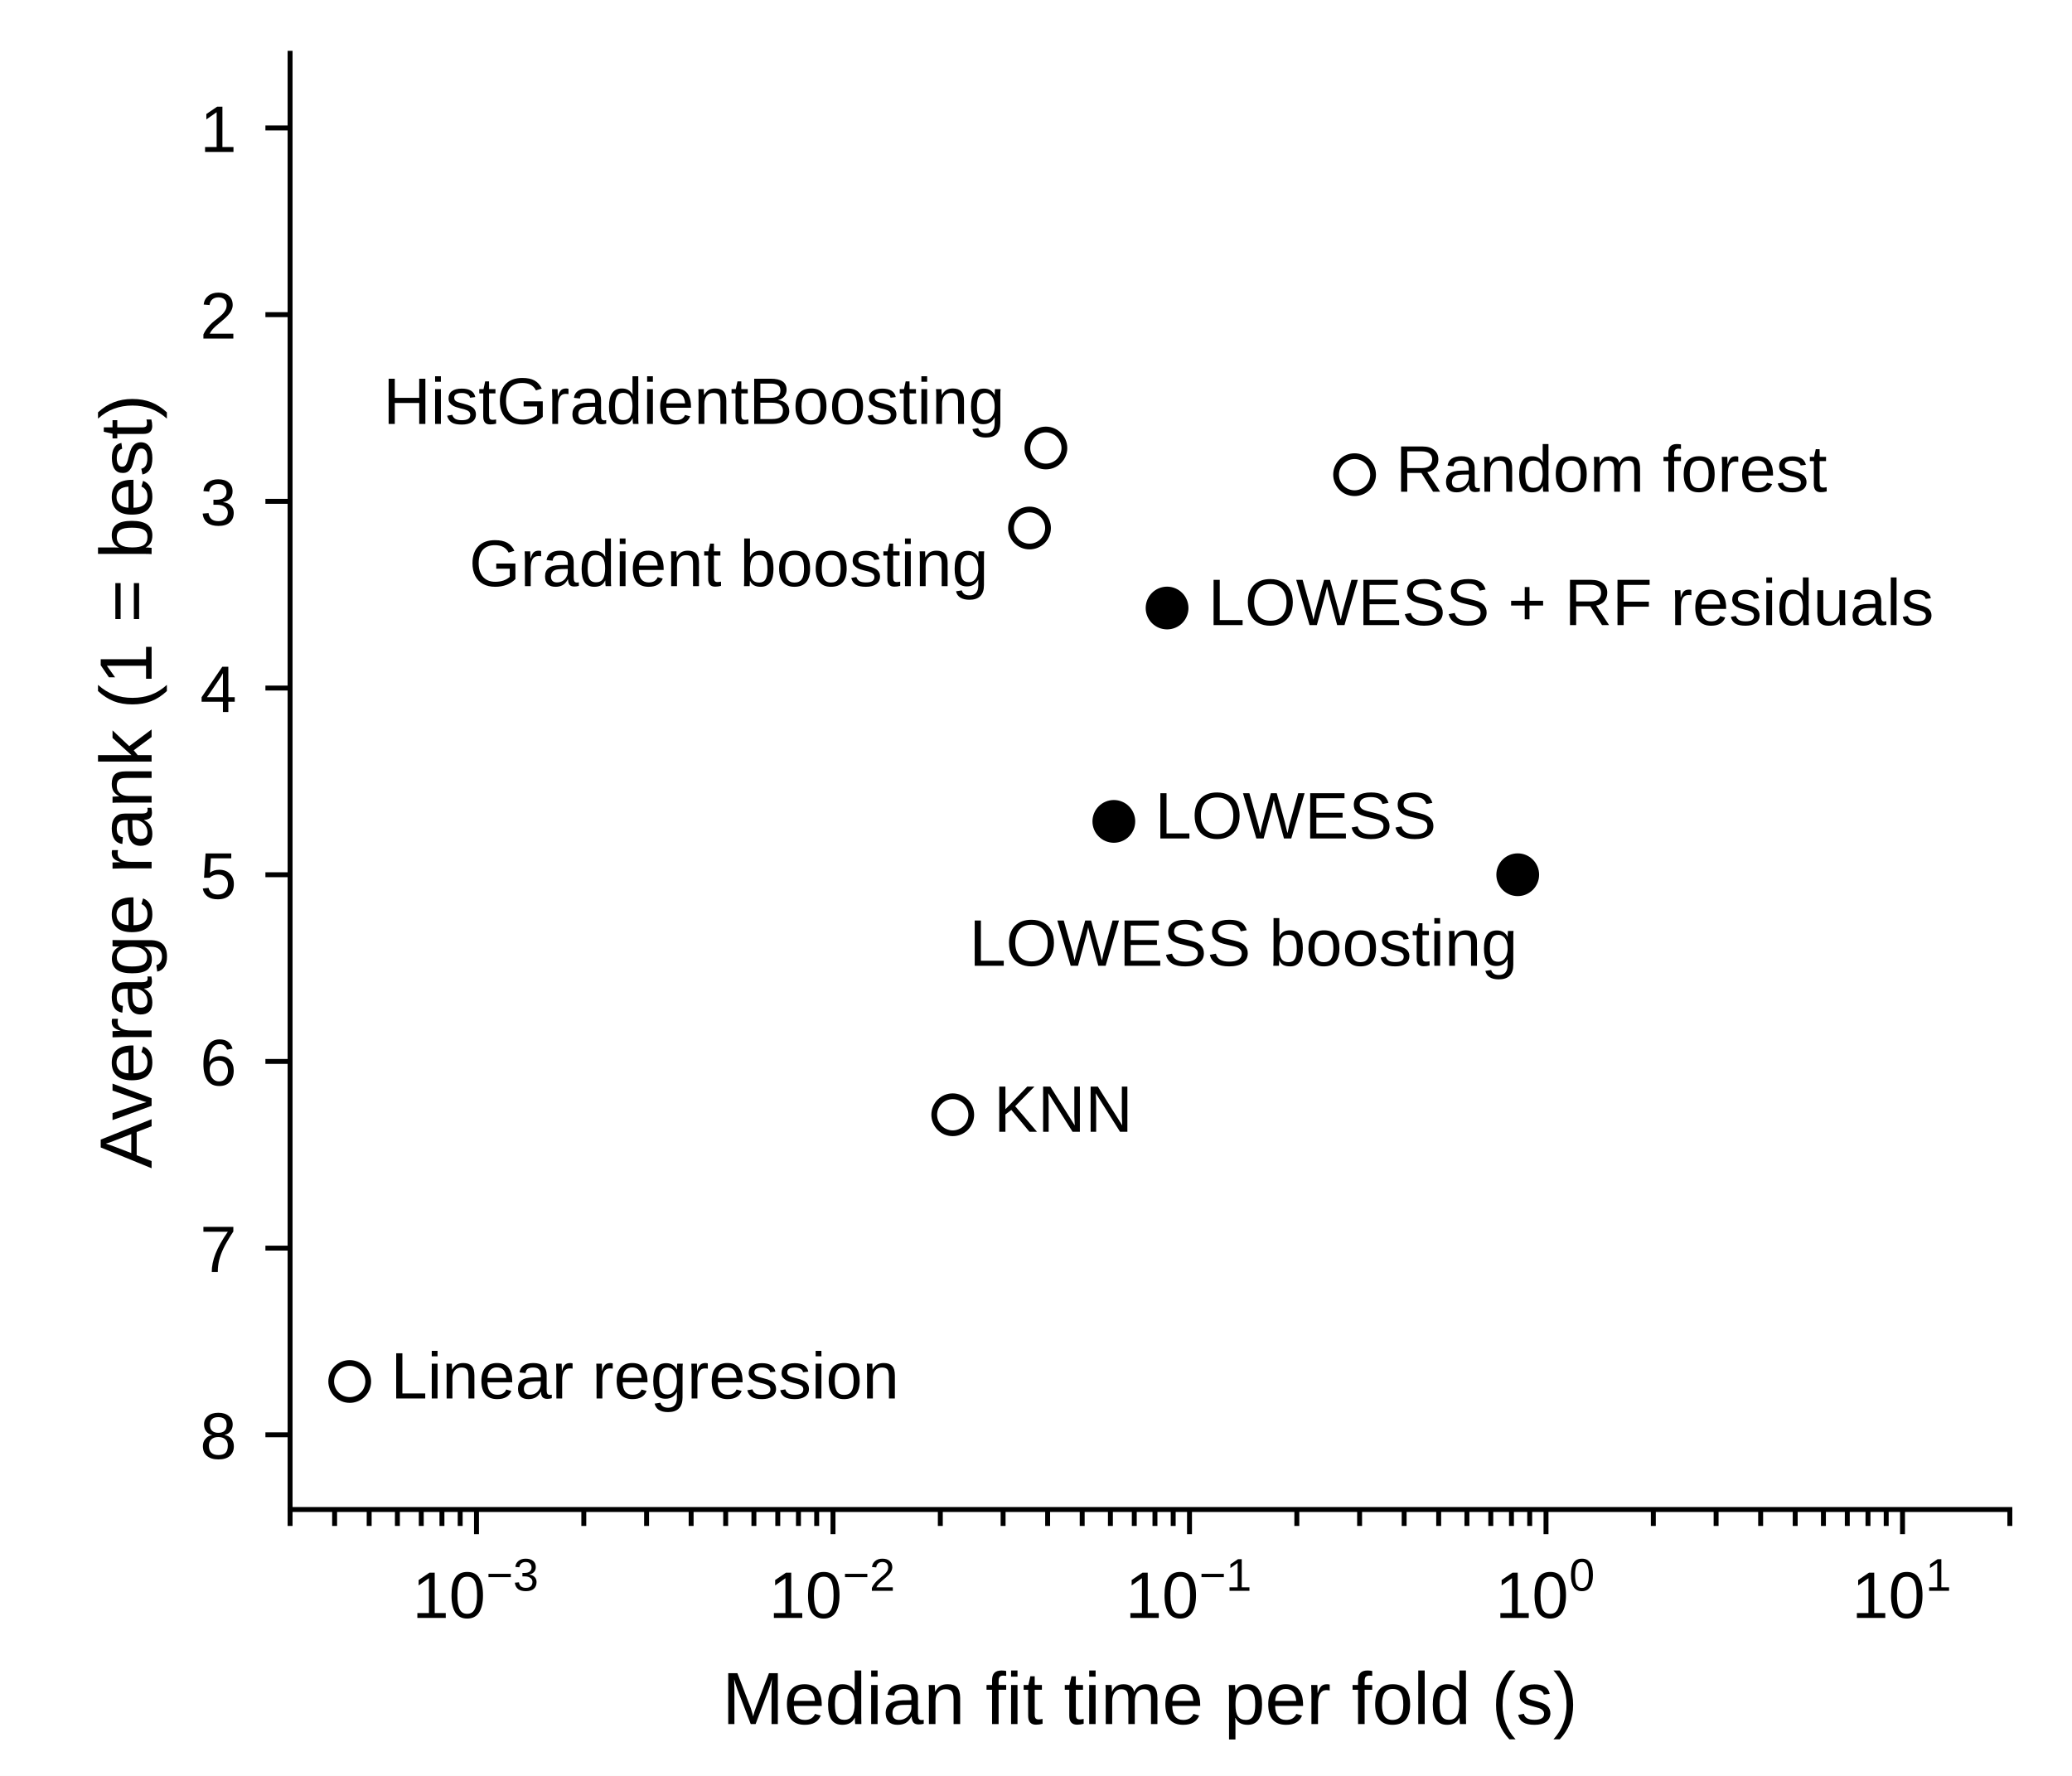
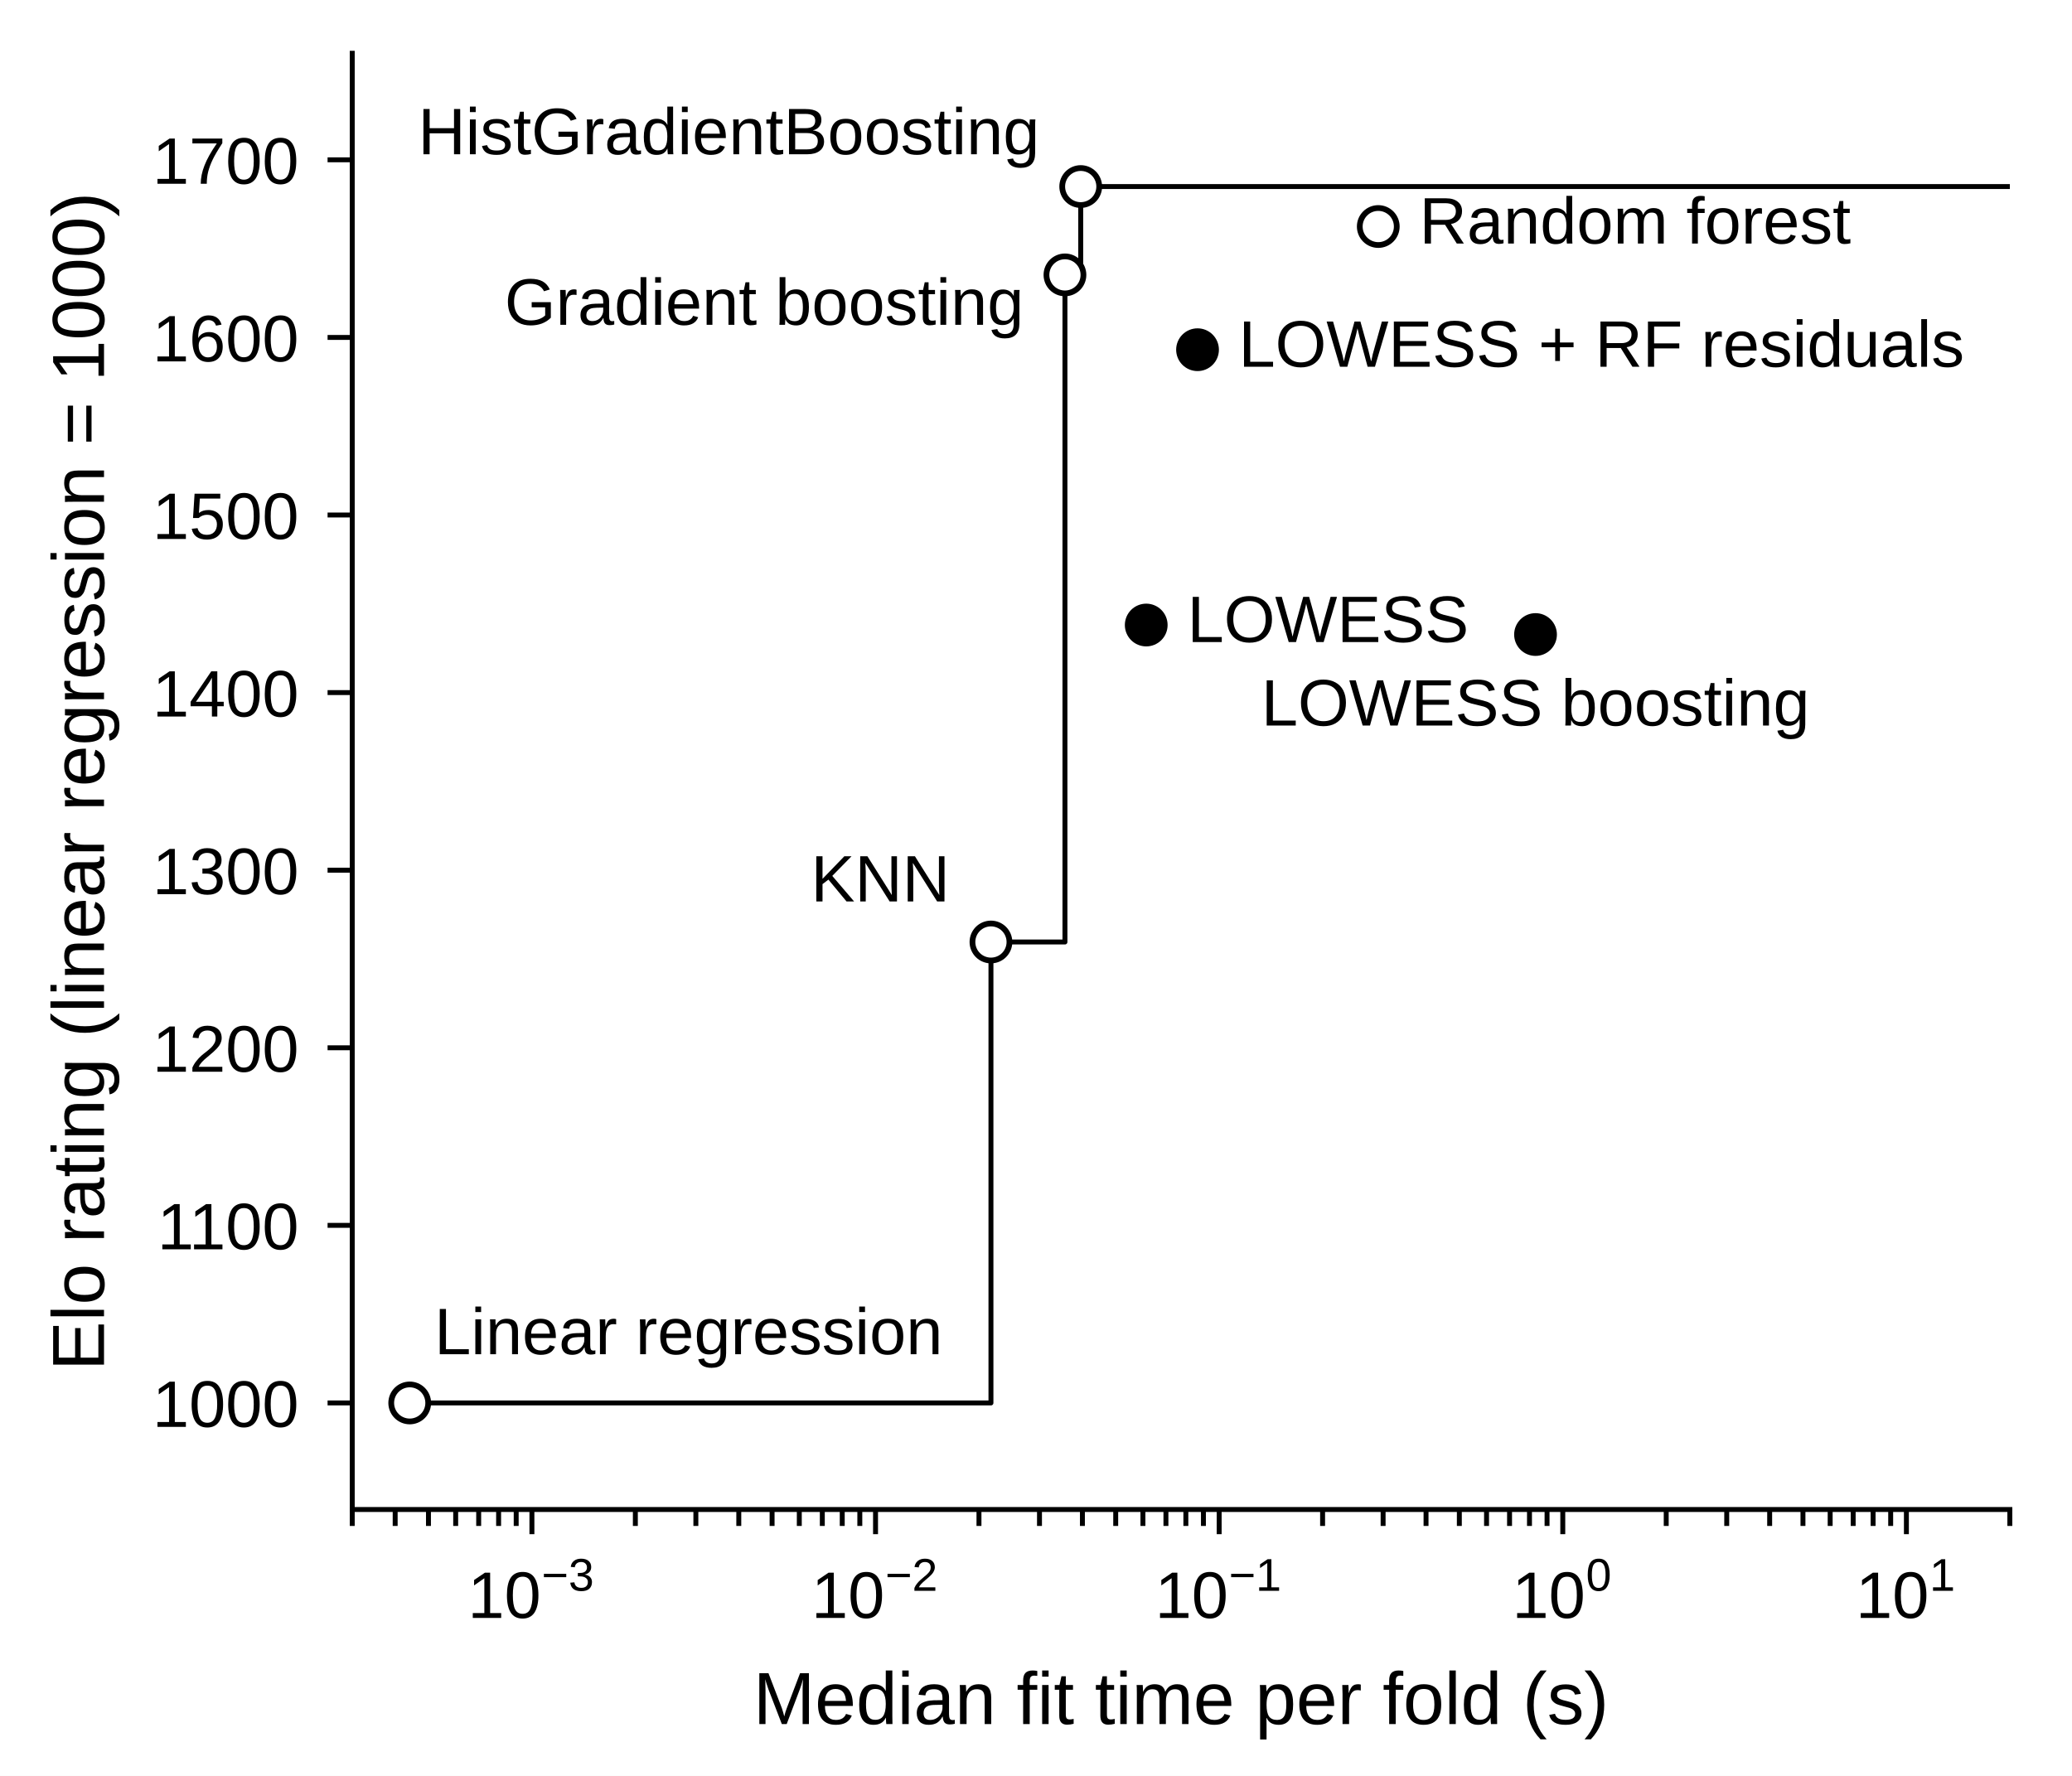
<svg xmlns="http://www.w3.org/2000/svg" xmlns:xlink="http://www.w3.org/1999/xlink" width="252pt" height="216pt" viewBox="0 0 252 216" version="1.1">
  <defs>
    <style type="text/css">*{stroke-linejoin: round; stroke-linecap: butt}</style>
  </defs>
  <g id="figure_1">
    <g id="patch_1">
      <path d="M 0 216  L 252 216  L 252 0  L 0 0  z " style="fill: #ffffff" />
    </g>
    <g id="axes_1">
      <g id="patch_2">
-         <path d="M 35.28 183.6  L 244.44 183.6  L 244.44 6.48  L 35.28 6.48  z " style="fill: #ffffff" />
+         <path d="M 42.84 183.6  L 244.44 183.6  L 244.44 6.48  L 42.84 6.48  z " style="fill: #ffffff" />
      </g>
      <g id="matplotlib.axis_1">
        <g id="xtick_1">
          <g id="line2d_1">
            <defs>
-               <path id="md9ed847022" d="M 0 0  L 0 3  " style="stroke: #000000; stroke-width: 0.6" />
+               <path id="m7f07571f3e" d="M 0 0  L 0 3  " style="stroke: #000000; stroke-width: 0.6" />
            </defs>
            <g>
-               <use xlink:href="#md9ed847022" x="57.952" y="183.6" style="stroke: #000000; stroke-width: 0.6" />
+               <use xlink:href="#m7f07571f3e" x="64.692" y="183.6" style="stroke: #000000; stroke-width: 0.6" />
            </g>
          </g>
          <g id="text_1">
-             <g transform="translate(50.15152 197.46)">
+             <g transform="translate(56.89206 197.46)">
              <text>
                <tspan x="0" y="-0.671" style="font-size: 8px; font-family: 'Arial'">1</tspan>
                <tspan x="4.449" y="-0.671" style="font-size: 8px; font-family: 'Arial'">0</tspan>
                <tspan x="8.975" y="-3.975" style="font-size: 5.6px; font-family: 'Arial'">−</tspan>
                <tspan x="12.245" y="-3.975" style="font-size: 5.6px; font-family: 'Arial'">3</tspan>
              </text>
            </g>
          </g>
        </g>
        <g id="xtick_2">
          <g id="line2d_2">
            <g>
-               <use xlink:href="#md9ed847022" x="101.311" y="183.6" style="stroke: #000000; stroke-width: 0.6" />
+               <use xlink:href="#m7f07571f3e" x="106.484" y="183.6" style="stroke: #000000; stroke-width: 0.6" />
            </g>
          </g>
          <g id="text_2">
-             <g transform="translate(93.51054 197.46)">
+             <g transform="translate(98.6839 197.46)">
              <text>
                <tspan x="0" y="-0.671" style="font-size: 8px; font-family: 'Arial'">1</tspan>
                <tspan x="4.449" y="-0.671" style="font-size: 8px; font-family: 'Arial'">0</tspan>
                <tspan x="8.975" y="-3.975" style="font-size: 5.6px; font-family: 'Arial'">−</tspan>
                <tspan x="12.245" y="-3.975" style="font-size: 5.6px; font-family: 'Arial'">2</tspan>
              </text>
            </g>
          </g>
        </g>
        <g id="xtick_3">
          <g id="line2d_3">
            <g>
-               <use xlink:href="#md9ed847022" x="144.67" y="183.6" style="stroke: #000000; stroke-width: 0.6" />
+               <use xlink:href="#m7f07571f3e" x="148.276" y="183.6" style="stroke: #000000; stroke-width: 0.6" />
            </g>
          </g>
          <g id="text_3">
-             <g transform="translate(136.8696 197.46)">
+             <g transform="translate(140.4757 197.46)">
              <text>
                <tspan x="0" y="-0.671" style="font-size: 8px; font-family: 'Arial'">1</tspan>
                <tspan x="4.449" y="-0.671" style="font-size: 8px; font-family: 'Arial'">0</tspan>
                <tspan x="8.975" y="-3.975" style="font-size: 5.6px; font-family: 'Arial'">−</tspan>
                <tspan x="12.245" y="-3.975" style="font-size: 5.6px; font-family: 'Arial'">1</tspan>
              </text>
            </g>
          </g>
        </g>
        <g id="xtick_4">
          <g id="line2d_4">
            <g>
-               <use xlink:href="#md9ed847022" x="188.029" y="183.6" style="stroke: #000000; stroke-width: 0.6" />
+               <use xlink:href="#m7f07571f3e" x="190.068" y="183.6" style="stroke: #000000; stroke-width: 0.6" />
            </g>
          </g>
          <g id="text_4">
-             <g transform="translate(181.8686 197.46)">
+             <g transform="translate(183.9076 197.46)">
              <text>
                <tspan x="0" y="-0.671" style="font-size: 8px; font-family: 'Arial'">1</tspan>
                <tspan x="4.449" y="-0.671" style="font-size: 8px; font-family: 'Arial'">0</tspan>
                <tspan x="8.975" y="-3.975" style="font-size: 5.6px; font-family: 'Arial'">0</tspan>
              </text>
            </g>
          </g>
        </g>
        <g id="xtick_5">
          <g id="line2d_5">
            <g>
-               <use xlink:href="#md9ed847022" x="231.388" y="183.6" style="stroke: #000000; stroke-width: 0.6" />
+               <use xlink:href="#m7f07571f3e" x="231.859" y="183.6" style="stroke: #000000; stroke-width: 0.6" />
            </g>
          </g>
          <g id="text_5">
-             <g transform="translate(225.2276 197.46)">
+             <g transform="translate(225.6994 197.46)">
              <text>
                <tspan x="0" y="-0.671" style="font-size: 8px; font-family: 'Arial'">1</tspan>
                <tspan x="4.449" y="-0.671" style="font-size: 8px; font-family: 'Arial'">0</tspan>
                <tspan x="8.975" y="-3.975" style="font-size: 5.6px; font-family: 'Arial'">1</tspan>
              </text>
            </g>
          </g>
        </g>
        <g id="xtick_6">
          <g id="line2d_6">
            <defs>
-               <path id="macf3d4a2c4" d="M 0 0  L 0 2  " style="stroke: #000000; stroke-width: 0.6" />
+               <path id="mc1076238a7" d="M 0 0  L 0 2  " style="stroke: #000000; stroke-width: 0.6" />
            </defs>
            <g>
-               <use xlink:href="#macf3d4a2c4" x="35.28" y="183.6" style="stroke: #000000; stroke-width: 0.6" />
+               <use xlink:href="#mc1076238a7" x="42.84" y="183.6" style="stroke: #000000; stroke-width: 0.6" />
            </g>
          </g>
        </g>
        <g id="xtick_7">
          <g id="line2d_7">
            <g>
-               <use xlink:href="#macf3d4a2c4" x="40.697" y="183.6" style="stroke: #000000; stroke-width: 0.6" />
+               <use xlink:href="#mc1076238a7" x="48.061" y="183.6" style="stroke: #000000; stroke-width: 0.6" />
            </g>
          </g>
        </g>
        <g id="xtick_8">
          <g id="line2d_8">
            <g>
-               <use xlink:href="#macf3d4a2c4" x="44.899" y="183.6" style="stroke: #000000; stroke-width: 0.6" />
+               <use xlink:href="#mc1076238a7" x="52.111" y="183.6" style="stroke: #000000; stroke-width: 0.6" />
            </g>
          </g>
        </g>
        <g id="xtick_9">
          <g id="line2d_9">
            <g>
-               <use xlink:href="#macf3d4a2c4" x="48.332" y="183.6" style="stroke: #000000; stroke-width: 0.6" />
+               <use xlink:href="#mc1076238a7" x="55.421" y="183.6" style="stroke: #000000; stroke-width: 0.6" />
            </g>
          </g>
        </g>
        <g id="xtick_10">
          <g id="line2d_10">
            <g>
-               <use xlink:href="#macf3d4a2c4" x="51.235" y="183.6" style="stroke: #000000; stroke-width: 0.6" />
+               <use xlink:href="#mc1076238a7" x="58.218" y="183.6" style="stroke: #000000; stroke-width: 0.6" />
            </g>
          </g>
        </g>
        <g id="xtick_11">
          <g id="line2d_11">
            <g>
-               <use xlink:href="#macf3d4a2c4" x="53.75" y="183.6" style="stroke: #000000; stroke-width: 0.6" />
+               <use xlink:href="#mc1076238a7" x="60.642" y="183.6" style="stroke: #000000; stroke-width: 0.6" />
            </g>
          </g>
        </g>
        <g id="xtick_12">
          <g id="line2d_12">
            <g>
-               <use xlink:href="#macf3d4a2c4" x="55.968" y="183.6" style="stroke: #000000; stroke-width: 0.6" />
+               <use xlink:href="#mc1076238a7" x="62.78" y="183.6" style="stroke: #000000; stroke-width: 0.6" />
            </g>
          </g>
        </g>
        <g id="xtick_13">
          <g id="line2d_13">
            <g>
-               <use xlink:href="#macf3d4a2c4" x="71.004" y="183.6" style="stroke: #000000; stroke-width: 0.6" />
+               <use xlink:href="#mc1076238a7" x="77.273" y="183.6" style="stroke: #000000; stroke-width: 0.6" />
            </g>
          </g>
        </g>
        <g id="xtick_14">
          <g id="line2d_14">
            <g>
-               <use xlink:href="#macf3d4a2c4" x="78.639" y="183.6" style="stroke: #000000; stroke-width: 0.6" />
+               <use xlink:href="#mc1076238a7" x="84.632" y="183.6" style="stroke: #000000; stroke-width: 0.6" />
            </g>
          </g>
        </g>
        <g id="xtick_15">
          <g id="line2d_15">
            <g>
-               <use xlink:href="#macf3d4a2c4" x="84.056" y="183.6" style="stroke: #000000; stroke-width: 0.6" />
+               <use xlink:href="#mc1076238a7" x="89.853" y="183.6" style="stroke: #000000; stroke-width: 0.6" />
            </g>
          </g>
        </g>
        <g id="xtick_16">
          <g id="line2d_16">
            <g>
-               <use xlink:href="#macf3d4a2c4" x="88.258" y="183.6" style="stroke: #000000; stroke-width: 0.6" />
+               <use xlink:href="#mc1076238a7" x="93.903" y="183.6" style="stroke: #000000; stroke-width: 0.6" />
            </g>
          </g>
        </g>
        <g id="xtick_17">
          <g id="line2d_17">
            <g>
-               <use xlink:href="#macf3d4a2c4" x="91.691" y="183.6" style="stroke: #000000; stroke-width: 0.6" />
+               <use xlink:href="#mc1076238a7" x="97.212" y="183.6" style="stroke: #000000; stroke-width: 0.6" />
            </g>
          </g>
        </g>
        <g id="xtick_18">
          <g id="line2d_18">
            <g>
-               <use xlink:href="#macf3d4a2c4" x="94.594" y="183.6" style="stroke: #000000; stroke-width: 0.6" />
+               <use xlink:href="#mc1076238a7" x="100.01" y="183.6" style="stroke: #000000; stroke-width: 0.6" />
            </g>
          </g>
        </g>
        <g id="xtick_19">
          <g id="line2d_19">
            <g>
-               <use xlink:href="#macf3d4a2c4" x="97.109" y="183.6" style="stroke: #000000; stroke-width: 0.6" />
+               <use xlink:href="#mc1076238a7" x="102.434" y="183.6" style="stroke: #000000; stroke-width: 0.6" />
            </g>
          </g>
        </g>
        <g id="xtick_20">
          <g id="line2d_20">
            <g>
-               <use xlink:href="#macf3d4a2c4" x="99.327" y="183.6" style="stroke: #000000; stroke-width: 0.6" />
+               <use xlink:href="#mc1076238a7" x="104.572" y="183.6" style="stroke: #000000; stroke-width: 0.6" />
            </g>
          </g>
        </g>
        <g id="xtick_21">
          <g id="line2d_21">
            <g>
-               <use xlink:href="#macf3d4a2c4" x="114.363" y="183.6" style="stroke: #000000; stroke-width: 0.6" />
+               <use xlink:href="#mc1076238a7" x="119.064" y="183.6" style="stroke: #000000; stroke-width: 0.6" />
            </g>
          </g>
        </g>
        <g id="xtick_22">
          <g id="line2d_22">
            <g>
-               <use xlink:href="#macf3d4a2c4" x="121.998" y="183.6" style="stroke: #000000; stroke-width: 0.6" />
+               <use xlink:href="#mc1076238a7" x="126.424" y="183.6" style="stroke: #000000; stroke-width: 0.6" />
            </g>
          </g>
        </g>
        <g id="xtick_23">
          <g id="line2d_23">
            <g>
-               <use xlink:href="#macf3d4a2c4" x="127.415" y="183.6" style="stroke: #000000; stroke-width: 0.6" />
+               <use xlink:href="#mc1076238a7" x="131.645" y="183.6" style="stroke: #000000; stroke-width: 0.6" />
            </g>
          </g>
        </g>
        <g id="xtick_24">
          <g id="line2d_24">
            <g>
-               <use xlink:href="#macf3d4a2c4" x="131.617" y="183.6" style="stroke: #000000; stroke-width: 0.6" />
+               <use xlink:href="#mc1076238a7" x="135.695" y="183.6" style="stroke: #000000; stroke-width: 0.6" />
            </g>
          </g>
        </g>
        <g id="xtick_25">
          <g id="line2d_25">
            <g>
-               <use xlink:href="#macf3d4a2c4" x="135.05" y="183.6" style="stroke: #000000; stroke-width: 0.6" />
+               <use xlink:href="#mc1076238a7" x="139.004" y="183.6" style="stroke: #000000; stroke-width: 0.6" />
            </g>
          </g>
        </g>
        <g id="xtick_26">
          <g id="line2d_26">
            <g>
-               <use xlink:href="#macf3d4a2c4" x="137.953" y="183.6" style="stroke: #000000; stroke-width: 0.6" />
+               <use xlink:href="#mc1076238a7" x="141.802" y="183.6" style="stroke: #000000; stroke-width: 0.6" />
            </g>
          </g>
        </g>
        <g id="xtick_27">
          <g id="line2d_27">
            <g>
-               <use xlink:href="#macf3d4a2c4" x="140.468" y="183.6" style="stroke: #000000; stroke-width: 0.6" />
+               <use xlink:href="#mc1076238a7" x="144.226" y="183.6" style="stroke: #000000; stroke-width: 0.6" />
            </g>
          </g>
        </g>
        <g id="xtick_28">
          <g id="line2d_28">
            <g>
-               <use xlink:href="#macf3d4a2c4" x="142.686" y="183.6" style="stroke: #000000; stroke-width: 0.6" />
+               <use xlink:href="#mc1076238a7" x="146.363" y="183.6" style="stroke: #000000; stroke-width: 0.6" />
            </g>
          </g>
        </g>
        <g id="xtick_29">
          <g id="line2d_29">
            <g>
-               <use xlink:href="#macf3d4a2c4" x="157.722" y="183.6" style="stroke: #000000; stroke-width: 0.6" />
+               <use xlink:href="#mc1076238a7" x="160.856" y="183.6" style="stroke: #000000; stroke-width: 0.6" />
            </g>
          </g>
        </g>
        <g id="xtick_30">
          <g id="line2d_30">
            <g>
-               <use xlink:href="#macf3d4a2c4" x="165.357" y="183.6" style="stroke: #000000; stroke-width: 0.6" />
+               <use xlink:href="#mc1076238a7" x="168.216" y="183.6" style="stroke: #000000; stroke-width: 0.6" />
            </g>
          </g>
        </g>
        <g id="xtick_31">
          <g id="line2d_31">
            <g>
-               <use xlink:href="#macf3d4a2c4" x="170.774" y="183.6" style="stroke: #000000; stroke-width: 0.6" />
+               <use xlink:href="#mc1076238a7" x="173.437" y="183.6" style="stroke: #000000; stroke-width: 0.6" />
            </g>
          </g>
        </g>
        <g id="xtick_32">
          <g id="line2d_32">
            <g>
-               <use xlink:href="#macf3d4a2c4" x="174.976" y="183.6" style="stroke: #000000; stroke-width: 0.6" />
+               <use xlink:href="#mc1076238a7" x="177.487" y="183.6" style="stroke: #000000; stroke-width: 0.6" />
            </g>
          </g>
        </g>
        <g id="xtick_33">
          <g id="line2d_33">
            <g>
-               <use xlink:href="#macf3d4a2c4" x="178.409" y="183.6" style="stroke: #000000; stroke-width: 0.6" />
+               <use xlink:href="#mc1076238a7" x="180.796" y="183.6" style="stroke: #000000; stroke-width: 0.6" />
            </g>
          </g>
        </g>
        <g id="xtick_34">
          <g id="line2d_34">
            <g>
-               <use xlink:href="#macf3d4a2c4" x="181.312" y="183.6" style="stroke: #000000; stroke-width: 0.6" />
+               <use xlink:href="#mc1076238a7" x="183.594" y="183.6" style="stroke: #000000; stroke-width: 0.6" />
            </g>
          </g>
        </g>
        <g id="xtick_35">
          <g id="line2d_35">
            <g>
-               <use xlink:href="#macf3d4a2c4" x="183.827" y="183.6" style="stroke: #000000; stroke-width: 0.6" />
+               <use xlink:href="#mc1076238a7" x="186.018" y="183.6" style="stroke: #000000; stroke-width: 0.6" />
            </g>
          </g>
        </g>
        <g id="xtick_36">
          <g id="line2d_36">
            <g>
-               <use xlink:href="#macf3d4a2c4" x="186.045" y="183.6" style="stroke: #000000; stroke-width: 0.6" />
+               <use xlink:href="#mc1076238a7" x="188.155" y="183.6" style="stroke: #000000; stroke-width: 0.6" />
            </g>
          </g>
        </g>
        <g id="xtick_37">
          <g id="line2d_37">
            <g>
-               <use xlink:href="#macf3d4a2c4" x="201.081" y="183.6" style="stroke: #000000; stroke-width: 0.6" />
+               <use xlink:href="#mc1076238a7" x="202.648" y="183.6" style="stroke: #000000; stroke-width: 0.6" />
            </g>
          </g>
        </g>
        <g id="xtick_38">
          <g id="line2d_38">
            <g>
-               <use xlink:href="#macf3d4a2c4" x="208.716" y="183.6" style="stroke: #000000; stroke-width: 0.6" />
+               <use xlink:href="#mc1076238a7" x="210.007" y="183.6" style="stroke: #000000; stroke-width: 0.6" />
            </g>
          </g>
        </g>
        <g id="xtick_39">
          <g id="line2d_39">
            <g>
-               <use xlink:href="#macf3d4a2c4" x="214.133" y="183.6" style="stroke: #000000; stroke-width: 0.6" />
+               <use xlink:href="#mc1076238a7" x="215.229" y="183.6" style="stroke: #000000; stroke-width: 0.6" />
            </g>
          </g>
        </g>
        <g id="xtick_40">
          <g id="line2d_40">
            <g>
-               <use xlink:href="#macf3d4a2c4" x="218.335" y="183.6" style="stroke: #000000; stroke-width: 0.6" />
+               <use xlink:href="#mc1076238a7" x="219.279" y="183.6" style="stroke: #000000; stroke-width: 0.6" />
            </g>
          </g>
        </g>
        <g id="xtick_41">
          <g id="line2d_41">
            <g>
-               <use xlink:href="#macf3d4a2c4" x="221.768" y="183.6" style="stroke: #000000; stroke-width: 0.6" />
+               <use xlink:href="#mc1076238a7" x="222.588" y="183.6" style="stroke: #000000; stroke-width: 0.6" />
            </g>
          </g>
        </g>
        <g id="xtick_42">
          <g id="line2d_42">
            <g>
-               <use xlink:href="#macf3d4a2c4" x="224.671" y="183.6" style="stroke: #000000; stroke-width: 0.6" />
+               <use xlink:href="#mc1076238a7" x="225.386" y="183.6" style="stroke: #000000; stroke-width: 0.6" />
            </g>
          </g>
        </g>
        <g id="xtick_43">
          <g id="line2d_43">
            <g>
-               <use xlink:href="#macf3d4a2c4" x="227.186" y="183.6" style="stroke: #000000; stroke-width: 0.6" />
+               <use xlink:href="#mc1076238a7" x="227.809" y="183.6" style="stroke: #000000; stroke-width: 0.6" />
            </g>
          </g>
        </g>
        <g id="xtick_44">
          <g id="line2d_44">
            <g>
-               <use xlink:href="#macf3d4a2c4" x="229.404" y="183.6" style="stroke: #000000; stroke-width: 0.6" />
+               <use xlink:href="#mc1076238a7" x="229.947" y="183.6" style="stroke: #000000; stroke-width: 0.6" />
            </g>
          </g>
        </g>
        <g id="xtick_45">
          <g id="line2d_45">
            <g>
-               <use xlink:href="#macf3d4a2c4" x="244.44" y="183.6" style="stroke: #000000; stroke-width: 0.6" />
+               <use xlink:href="#mc1076238a7" x="244.44" y="183.6" style="stroke: #000000; stroke-width: 0.6" />
            </g>
          </g>
        </g>
        <g id="text_6">
-           <text style="font-size: 9px; font-family: 'Arial', 'Helvetica', 'DejaVu Sans', sans-serif; text-anchor: middle" x="139.86" y="209.696" transform="rotate(-0 139.86 209.6958)">Median fit time per fold (s)</text>
+           <text style="font-size: 9px; font-family: 'Arial', 'Helvetica', 'DejaVu Sans', sans-serif; text-anchor: middle" x="143.64" y="209.696" transform="rotate(-0 143.64 209.6958)">Median fit time per fold (s)</text>
        </g>
      </g>
      <g id="matplotlib.axis_2">
        <g id="ytick_1">
          <g id="line2d_46">
            <defs>
-               <path id="m78c8a715a2" d="M 0 0  L -3 0  " style="stroke: #000000; stroke-width: 0.6" />
+               <path id="mde81e17768" d="M 0 0  L -3 0  " style="stroke: #000000; stroke-width: 0.6" />
            </defs>
            <g>
-               <use xlink:href="#m78c8a715a2" x="35.28" y="15.563" style="stroke: #000000; stroke-width: 0.6" />
+               <use xlink:href="#mde81e17768" x="42.84" y="170.64" style="stroke: #000000; stroke-width: 0.6" />
            </g>
          </g>
          <g id="text_7">
-             <text style="font-size: 8px; font-family: 'Arial', 'Helvetica', 'DejaVu Sans', sans-serif; text-anchor: end" x="28.78" y="18.475" transform="rotate(-0 28.78 18.47519)">1</text>
+             <text style="font-size: 8px; font-family: 'Arial', 'Helvetica', 'DejaVu Sans', sans-serif; text-anchor: end" x="36.34" y="173.552" transform="rotate(-0 36.34 173.5521)">1000</text>
          </g>
        </g>
        <g id="ytick_2">
          <g id="line2d_47">
            <g>
-               <use xlink:href="#m78c8a715a2" x="35.28" y="38.271" style="stroke: #000000; stroke-width: 0.6" />
+               <use xlink:href="#mde81e17768" x="42.84" y="149.04" style="stroke: #000000; stroke-width: 0.6" />
            </g>
          </g>
          <g id="text_8">
-             <text style="font-size: 8px; font-family: 'Arial', 'Helvetica', 'DejaVu Sans', sans-serif; text-anchor: end" x="28.78" y="41.183" transform="rotate(-0 28.78 41.18288)">2</text>
+             <text style="font-size: 8px; font-family: 'Arial', 'Helvetica', 'DejaVu Sans', sans-serif; text-anchor: end" x="36.34" y="151.952" transform="rotate(-0 36.34 151.9521)">1100</text>
          </g>
        </g>
        <g id="ytick_3">
          <g id="line2d_48">
            <g>
-               <use xlink:href="#m78c8a715a2" x="35.28" y="60.978" style="stroke: #000000; stroke-width: 0.6" />
+               <use xlink:href="#mde81e17768" x="42.84" y="127.44" style="stroke: #000000; stroke-width: 0.6" />
            </g>
          </g>
          <g id="text_9">
-             <text style="font-size: 8px; font-family: 'Arial', 'Helvetica', 'DejaVu Sans', sans-serif; text-anchor: end" x="28.78" y="63.891" transform="rotate(-0 28.78 63.89057)">3</text>
+             <text style="font-size: 8px; font-family: 'Arial', 'Helvetica', 'DejaVu Sans', sans-serif; text-anchor: end" x="36.34" y="130.352" transform="rotate(-0 36.34 130.3521)">1200</text>
          </g>
        </g>
        <g id="ytick_4">
          <g id="line2d_49">
            <g>
-               <use xlink:href="#m78c8a715a2" x="35.28" y="83.686" style="stroke: #000000; stroke-width: 0.6" />
+               <use xlink:href="#mde81e17768" x="42.84" y="105.84" style="stroke: #000000; stroke-width: 0.6" />
            </g>
          </g>
          <g id="text_10">
-             <text style="font-size: 8px; font-family: 'Arial', 'Helvetica', 'DejaVu Sans', sans-serif; text-anchor: end" x="28.78" y="86.598" transform="rotate(-0 28.78 86.59826)">4</text>
+             <text style="font-size: 8px; font-family: 'Arial', 'Helvetica', 'DejaVu Sans', sans-serif; text-anchor: end" x="36.34" y="108.752" transform="rotate(-0 36.34 108.7521)">1300</text>
          </g>
        </g>
        <g id="ytick_5">
          <g id="line2d_50">
            <g>
-               <use xlink:href="#m78c8a715a2" x="35.28" y="106.394" style="stroke: #000000; stroke-width: 0.6" />
+               <use xlink:href="#mde81e17768" x="42.84" y="84.24" style="stroke: #000000; stroke-width: 0.6" />
            </g>
          </g>
          <g id="text_11">
-             <text style="font-size: 8px; font-family: 'Arial', 'Helvetica', 'DejaVu Sans', sans-serif; text-anchor: end" x="28.78" y="109.306" transform="rotate(-0 28.78 109.306)">5</text>
+             <text style="font-size: 8px; font-family: 'Arial', 'Helvetica', 'DejaVu Sans', sans-serif; text-anchor: end" x="36.34" y="87.152" transform="rotate(-0 36.34 87.15211)">1400</text>
          </g>
        </g>
        <g id="ytick_6">
          <g id="line2d_51">
            <g>
-               <use xlink:href="#m78c8a715a2" x="35.28" y="129.102" style="stroke: #000000; stroke-width: 0.6" />
+               <use xlink:href="#mde81e17768" x="42.84" y="62.64" style="stroke: #000000; stroke-width: 0.6" />
            </g>
          </g>
          <g id="text_12">
-             <text style="font-size: 8px; font-family: 'Arial', 'Helvetica', 'DejaVu Sans', sans-serif; text-anchor: end" x="28.78" y="132.014" transform="rotate(-0 28.78 132.0136)">6</text>
+             <text style="font-size: 8px; font-family: 'Arial', 'Helvetica', 'DejaVu Sans', sans-serif; text-anchor: end" x="36.34" y="65.552" transform="rotate(-0 36.34 65.55211)">1500</text>
          </g>
        </g>
        <g id="ytick_7">
          <g id="line2d_52">
            <g>
-               <use xlink:href="#m78c8a715a2" x="35.28" y="151.809" style="stroke: #000000; stroke-width: 0.6" />
+               <use xlink:href="#mde81e17768" x="42.84" y="41.04" style="stroke: #000000; stroke-width: 0.6" />
            </g>
          </g>
          <g id="text_13">
-             <text style="font-size: 8px; font-family: 'Arial', 'Helvetica', 'DejaVu Sans', sans-serif; text-anchor: end" x="28.78" y="154.721" transform="rotate(-0 28.78 154.7213)">7</text>
+             <text style="font-size: 8px; font-family: 'Arial', 'Helvetica', 'DejaVu Sans', sans-serif; text-anchor: end" x="36.34" y="43.952" transform="rotate(-0 36.34 43.95211)">1600</text>
          </g>
        </g>
        <g id="ytick_8">
          <g id="line2d_53">
            <g>
-               <use xlink:href="#m78c8a715a2" x="35.28" y="174.517" style="stroke: #000000; stroke-width: 0.6" />
+               <use xlink:href="#mde81e17768" x="42.84" y="19.44" style="stroke: #000000; stroke-width: 0.6" />
            </g>
          </g>
          <g id="text_14">
-             <text style="font-size: 8px; font-family: 'Arial', 'Helvetica', 'DejaVu Sans', sans-serif; text-anchor: end" x="28.78" y="177.429" transform="rotate(-0 28.78 177.429)">8</text>
+             <text style="font-size: 8px; font-family: 'Arial', 'Helvetica', 'DejaVu Sans', sans-serif; text-anchor: end" x="36.34" y="22.352" transform="rotate(-0 36.34 22.35211)">1700</text>
          </g>
        </g>
        <g id="text_15">
-           <text style="font-size: 9px; font-family: 'Arial', 'Helvetica', 'DejaVu Sans', sans-serif; text-anchor: middle" x="18.437" y="95.04" transform="rotate(-90 18.43703 95.04)">Average rank (1 = best)</text>
+           <text style="font-size: 9px; font-family: 'Arial', 'Helvetica', 'DejaVu Sans', sans-serif; text-anchor: middle" x="12.651" y="95.04" transform="rotate(-90 12.65078 95.04)">Elo rating (linear regression = 1000)</text>
        </g>
      </g>
      <g id="line2d_54">
+         <path d="M 49.831 170.64  L 120.521 170.64  L 120.521 114.575  L 129.521 114.575  L 129.521 33.435  L 131.439 33.435  L 131.439 22.69  L 244.44 22.69  L 244.44 22.69  " clip-path="url(#p20824e76ec)" style="fill: none; stroke: #000000; stroke-width: 0.6; stroke-linecap: square" />
+       </g>
+       <g id="patch_3">
+         <path d="M 42.84 183.6  L 42.84 6.48  " style="fill: none; stroke: #000000; stroke-width: 0.6; stroke-linejoin: miter; stroke-linecap: square" />
+       </g>
+       <g id="patch_4">
+         <path d="M 42.84 183.6  L 244.44 183.6  " style="fill: none; stroke: #000000; stroke-width: 0.6; stroke-linejoin: miter; stroke-linecap: square" />
+       </g>
+       <g id="line2d_55">
        <defs>
-           <path id="m4430b57438" d="M 0 2.25  C 0.597 2.25 1.169 2.013 1.591 1.591  C 2.013 1.169 2.25 0.597 2.25 0  C 2.25 -0.597 2.013 -1.169 1.591 -1.591  C 1.169 -2.013 0.597 -2.25 0 -2.25  C -0.597 -2.25 -1.169 -2.013 -1.591 -1.591  C -2.013 -1.169 -2.25 -0.597 -2.25 0  C -2.25 0.597 -2.013 1.169 -1.591 1.591  C -1.169 2.013 -0.597 2.25 0 2.25  z " style="stroke: #000000; stroke-width: 0.7" />
+           <path id="ma947f65304" d="M 0 2.25  C 0.597 2.25 1.169 2.013 1.591 1.591  C 2.013 1.169 2.25 0.597 2.25 0  C 2.25 -0.597 2.013 -1.169 1.591 -1.591  C 1.169 -2.013 0.597 -2.25 0 -2.25  C -0.597 -2.25 -1.169 -2.013 -1.591 -1.591  C -2.013 -1.169 -2.25 -0.597 -2.25 0  C -2.25 0.597 -2.013 1.169 -1.591 1.591  C -1.169 2.013 -0.597 2.25 0 2.25  z " style="stroke: #000000; stroke-width: 0.7" />
        </defs>
-         <g clip-path="url(#p472e81eee6)">
-           <use xlink:href="#m4430b57438" x="127.202" y="54.491" style="fill: #ffffff; stroke: #000000; stroke-width: 0.7" />
-         </g>
-       </g>
-       <g id="line2d_55">
-         <g clip-path="url(#p472e81eee6)">
-           <use xlink:href="#m4430b57438" x="164.746" y="57.735" style="fill: #ffffff; stroke: #000000; stroke-width: 0.7" />
-         </g>
+         <g clip-path="url(#p20824e76ec)">
+           <use xlink:href="#ma947f65304" x="131.439" y="22.69" style="fill: #ffffff; stroke: #000000; stroke-width: 0.7" />
+         </g>
+       </g>
+       <g id="text_16">
+         <text style="font-size: 8px; font-family: 'Arial', 'Helvetica', 'DejaVu Sans', sans-serif; text-anchor: end" x="126.439" y="18.76" transform="rotate(-0 126.439 18.76008)">HistGradientBoosting</text>
      </g>
      <g id="line2d_56">
-         <g clip-path="url(#p472e81eee6)">
-           <use xlink:href="#m4430b57438" x="125.211" y="64.222" style="fill: #ffffff; stroke: #000000; stroke-width: 0.7" />
-         </g>
+         <g clip-path="url(#p20824e76ec)">
+           <use xlink:href="#ma947f65304" x="167.627" y="27.552" style="fill: #ffffff; stroke: #000000; stroke-width: 0.7" />
+         </g>
+       </g>
+       <g id="text_17">
+         <text style="font-size: 8px; font-family: 'Arial', 'Helvetica', 'DejaVu Sans', sans-serif; text-anchor: start" x="172.627" y="29.623" transform="rotate(-0 172.6268 29.62265)">Random forest</text>
      </g>
      <g id="line2d_57">
+         <g clip-path="url(#p20824e76ec)">
+           <use xlink:href="#ma947f65304" x="129.521" y="33.435" style="fill: #ffffff; stroke: #000000; stroke-width: 0.7" />
+         </g>
+       </g>
+       <g id="text_18">
+         <text style="font-size: 8px; font-family: 'Arial', 'Helvetica', 'DejaVu Sans', sans-serif; text-anchor: end" x="124.521" y="39.505" transform="rotate(-0 124.5206 39.50501)">Gradient boosting</text>
+       </g>
+       <g id="line2d_58">
        <defs>
-           <path id="m9fe7cc57f0" d="M 0 2.25  C 0.597 2.25 1.169 2.013 1.591 1.591  C 2.013 1.169 2.25 0.597 2.25 0  C 2.25 -0.597 2.013 -1.169 1.591 -1.591  C 1.169 -2.013 0.597 -2.25 0 -2.25  C -0.597 -2.25 -1.169 -2.013 -1.591 -1.591  C -2.013 -1.169 -2.25 -0.597 -2.25 0  C -2.25 0.597 -2.013 1.169 -1.591 1.591  C -1.169 2.013 -0.597 2.25 0 2.25  z " style="stroke: #000000; stroke-width: 0.7" />
+           <path id="m70d4aaaafc" d="M 0 2.25  C 0.597 2.25 1.169 2.013 1.591 1.591  C 2.013 1.169 2.25 0.597 2.25 0  C 2.25 -0.597 2.013 -1.169 1.591 -1.591  C 1.169 -2.013 0.597 -2.25 0 -2.25  C -0.597 -2.25 -1.169 -2.013 -1.591 -1.591  C -2.013 -1.169 -2.25 -0.597 -2.25 0  C -2.25 0.597 -2.013 1.169 -1.591 1.591  C -1.169 2.013 -0.597 2.25 0 2.25  z " style="stroke: #000000; stroke-width: 0.7" />
        </defs>
-         <g clip-path="url(#p472e81eee6)">
-           <use xlink:href="#m9fe7cc57f0" x="141.941" y="73.954" style="stroke: #000000; stroke-width: 0.7" />
-         </g>
-       </g>
-       <g id="line2d_58">
-         <g clip-path="url(#p472e81eee6)">
-           <use xlink:href="#m9fe7cc57f0" x="135.467" y="99.906" style="stroke: #000000; stroke-width: 0.7" />
-         </g>
+         <g clip-path="url(#p20824e76ec)">
+           <use xlink:href="#m70d4aaaafc" x="145.646" y="42.535" style="stroke: #000000; stroke-width: 0.7" />
+         </g>
+       </g>
+       <g id="text_19">
+         <text style="font-size: 8px; font-family: 'Arial', 'Helvetica', 'DejaVu Sans', sans-serif; text-anchor: start" x="150.646" y="44.608" transform="rotate(-0 150.6456 44.60808)">LOWESS + RF residuals</text>
      </g>
      <g id="line2d_59">
-         <g clip-path="url(#p472e81eee6)">
-           <use xlink:href="#m9fe7cc57f0" x="184.589" y="106.394" style="stroke: #000000; stroke-width: 0.7" />
-         </g>
+         <g clip-path="url(#p20824e76ec)">
+           <use xlink:href="#m70d4aaaafc" x="139.406" y="76.022" style="stroke: #000000; stroke-width: 0.7" />
+         </g>
+       </g>
+       <g id="text_20">
+         <text style="font-size: 8px; font-family: 'Arial', 'Helvetica', 'DejaVu Sans', sans-serif; text-anchor: start" x="144.406" y="78.095" transform="rotate(-0 144.406 78.09464)">LOWESS</text>
      </g>
      <g id="line2d_60">
-         <g clip-path="url(#p472e81eee6)">
-           <use xlink:href="#m4430b57438" x="115.874" y="135.589" style="fill: #ffffff; stroke: #000000; stroke-width: 0.7" />
-         </g>
+         <g clip-path="url(#p20824e76ec)">
+           <use xlink:href="#m70d4aaaafc" x="186.753" y="77.178" style="stroke: #000000; stroke-width: 0.7" />
+         </g>
+       </g>
+       <g id="text_21">
+         <text style="font-size: 8px; font-family: 'Arial', 'Helvetica', 'DejaVu Sans', sans-serif; text-anchor: middle" x="186.753" y="88.251" transform="rotate(-0 186.7526 88.25056)">LOWESS boosting</text>
      </g>
      <g id="line2d_61">
-         <g clip-path="url(#p472e81eee6)">
-           <use xlink:href="#m4430b57438" x="42.533" y="168.029" style="fill: #ffffff; stroke: #000000; stroke-width: 0.7" />
-         </g>
-       </g>
-       <g id="patch_3">
-         <path d="M 35.28 183.6  L 35.28 6.48  " style="fill: none; stroke: #000000; stroke-width: 0.6; stroke-linejoin: miter; stroke-linecap: square" />
-       </g>
-       <g id="patch_4">
-         <path d="M 35.28 183.6  L 244.44 183.6  " style="fill: none; stroke: #000000; stroke-width: 0.6; stroke-linejoin: miter; stroke-linecap: square" />
-       </g>
-       <g id="text_16">
-         <text style="font-size: 8px; font-family: 'Arial', 'Helvetica', 'DejaVu Sans', sans-serif; text-anchor: end" x="122.202" y="51.561" transform="rotate(-0 122.2015 51.56078)">HistGradientBoosting</text>
-       </g>
-       <g id="text_17">
-         <text style="font-size: 8px; font-family: 'Arial', 'Helvetica', 'DejaVu Sans', sans-serif; text-anchor: start" x="169.746" y="59.805" transform="rotate(-0 169.7463 59.80482)">Random forest</text>
-       </g>
-       <g id="text_18">
-         <text style="font-size: 8px; font-family: 'Arial', 'Helvetica', 'DejaVu Sans', sans-serif; text-anchor: end" x="120.211" y="71.293" transform="rotate(-0 120.2111 71.29265)">Gradient boosting</text>
-       </g>
-       <g id="text_19">
-         <text style="font-size: 8px; font-family: 'Arial', 'Helvetica', 'DejaVu Sans', sans-serif; text-anchor: start" x="146.941" y="76.027" transform="rotate(-0 146.9408 76.02686)">LOWESS + RF residuals</text>
-       </g>
-       <g id="text_20">
-         <text style="font-size: 8px; font-family: 'Arial', 'Helvetica', 'DejaVu Sans', sans-serif; text-anchor: start" x="140.467" y="101.979" transform="rotate(-0 140.4673 101.9785)">LOWESS</text>
-       </g>
-       <g id="text_21">
-         <text style="font-size: 8px; font-family: 'Arial', 'Helvetica', 'DejaVu Sans', sans-serif; text-anchor: end" x="184.589" y="117.466" transform="rotate(-0 184.5893 117.4663)">LOWESS boosting</text>
+         <g clip-path="url(#p20824e76ec)">
+           <use xlink:href="#ma947f65304" x="120.521" y="114.575" style="fill: #ffffff; stroke: #000000; stroke-width: 0.7" />
+         </g>
      </g>
      <g id="text_22">
-         <text style="font-size: 8px; font-family: 'Arial', 'Helvetica', 'DejaVu Sans', sans-serif; text-anchor: start" x="120.874" y="137.66" transform="rotate(-0 120.8737 137.6598)">KNN</text>
+         <text style="font-size: 8px; font-family: 'Arial', 'Helvetica', 'DejaVu Sans', sans-serif; text-anchor: end" x="115.521" y="109.646" transform="rotate(-0 115.5207 109.6458)">KNN</text>
+       </g>
+       <g id="line2d_62">
+         <g clip-path="url(#p20824e76ec)">
+           <use xlink:href="#ma947f65304" x="49.831" y="170.64" style="fill: #ffffff; stroke: #000000; stroke-width: 0.7" />
+         </g>
      </g>
      <g id="text_23">
-         <text style="font-size: 8px; font-family: 'Arial', 'Helvetica', 'DejaVu Sans', sans-serif; text-anchor: start" x="47.533" y="170.099" transform="rotate(-0 47.53297 170.0992)">Linear regression</text>
+         <text style="font-size: 8px; font-family: 'Arial', 'Helvetica', 'DejaVu Sans', sans-serif; text-anchor: start" x="52.831" y="164.71" transform="rotate(-0 52.83081 164.7102)">Linear regression</text>
      </g>
    </g>
  </g>
  <defs>
-     <clipPath id="p472e81eee6">
-       <rect x="35.28" y="6.48" width="209.16" height="177.12" />
+     <clipPath id="p20824e76ec">
+       <rect x="42.84" y="6.48" width="201.6" height="177.12" />
    </clipPath>
  </defs>
</svg>
